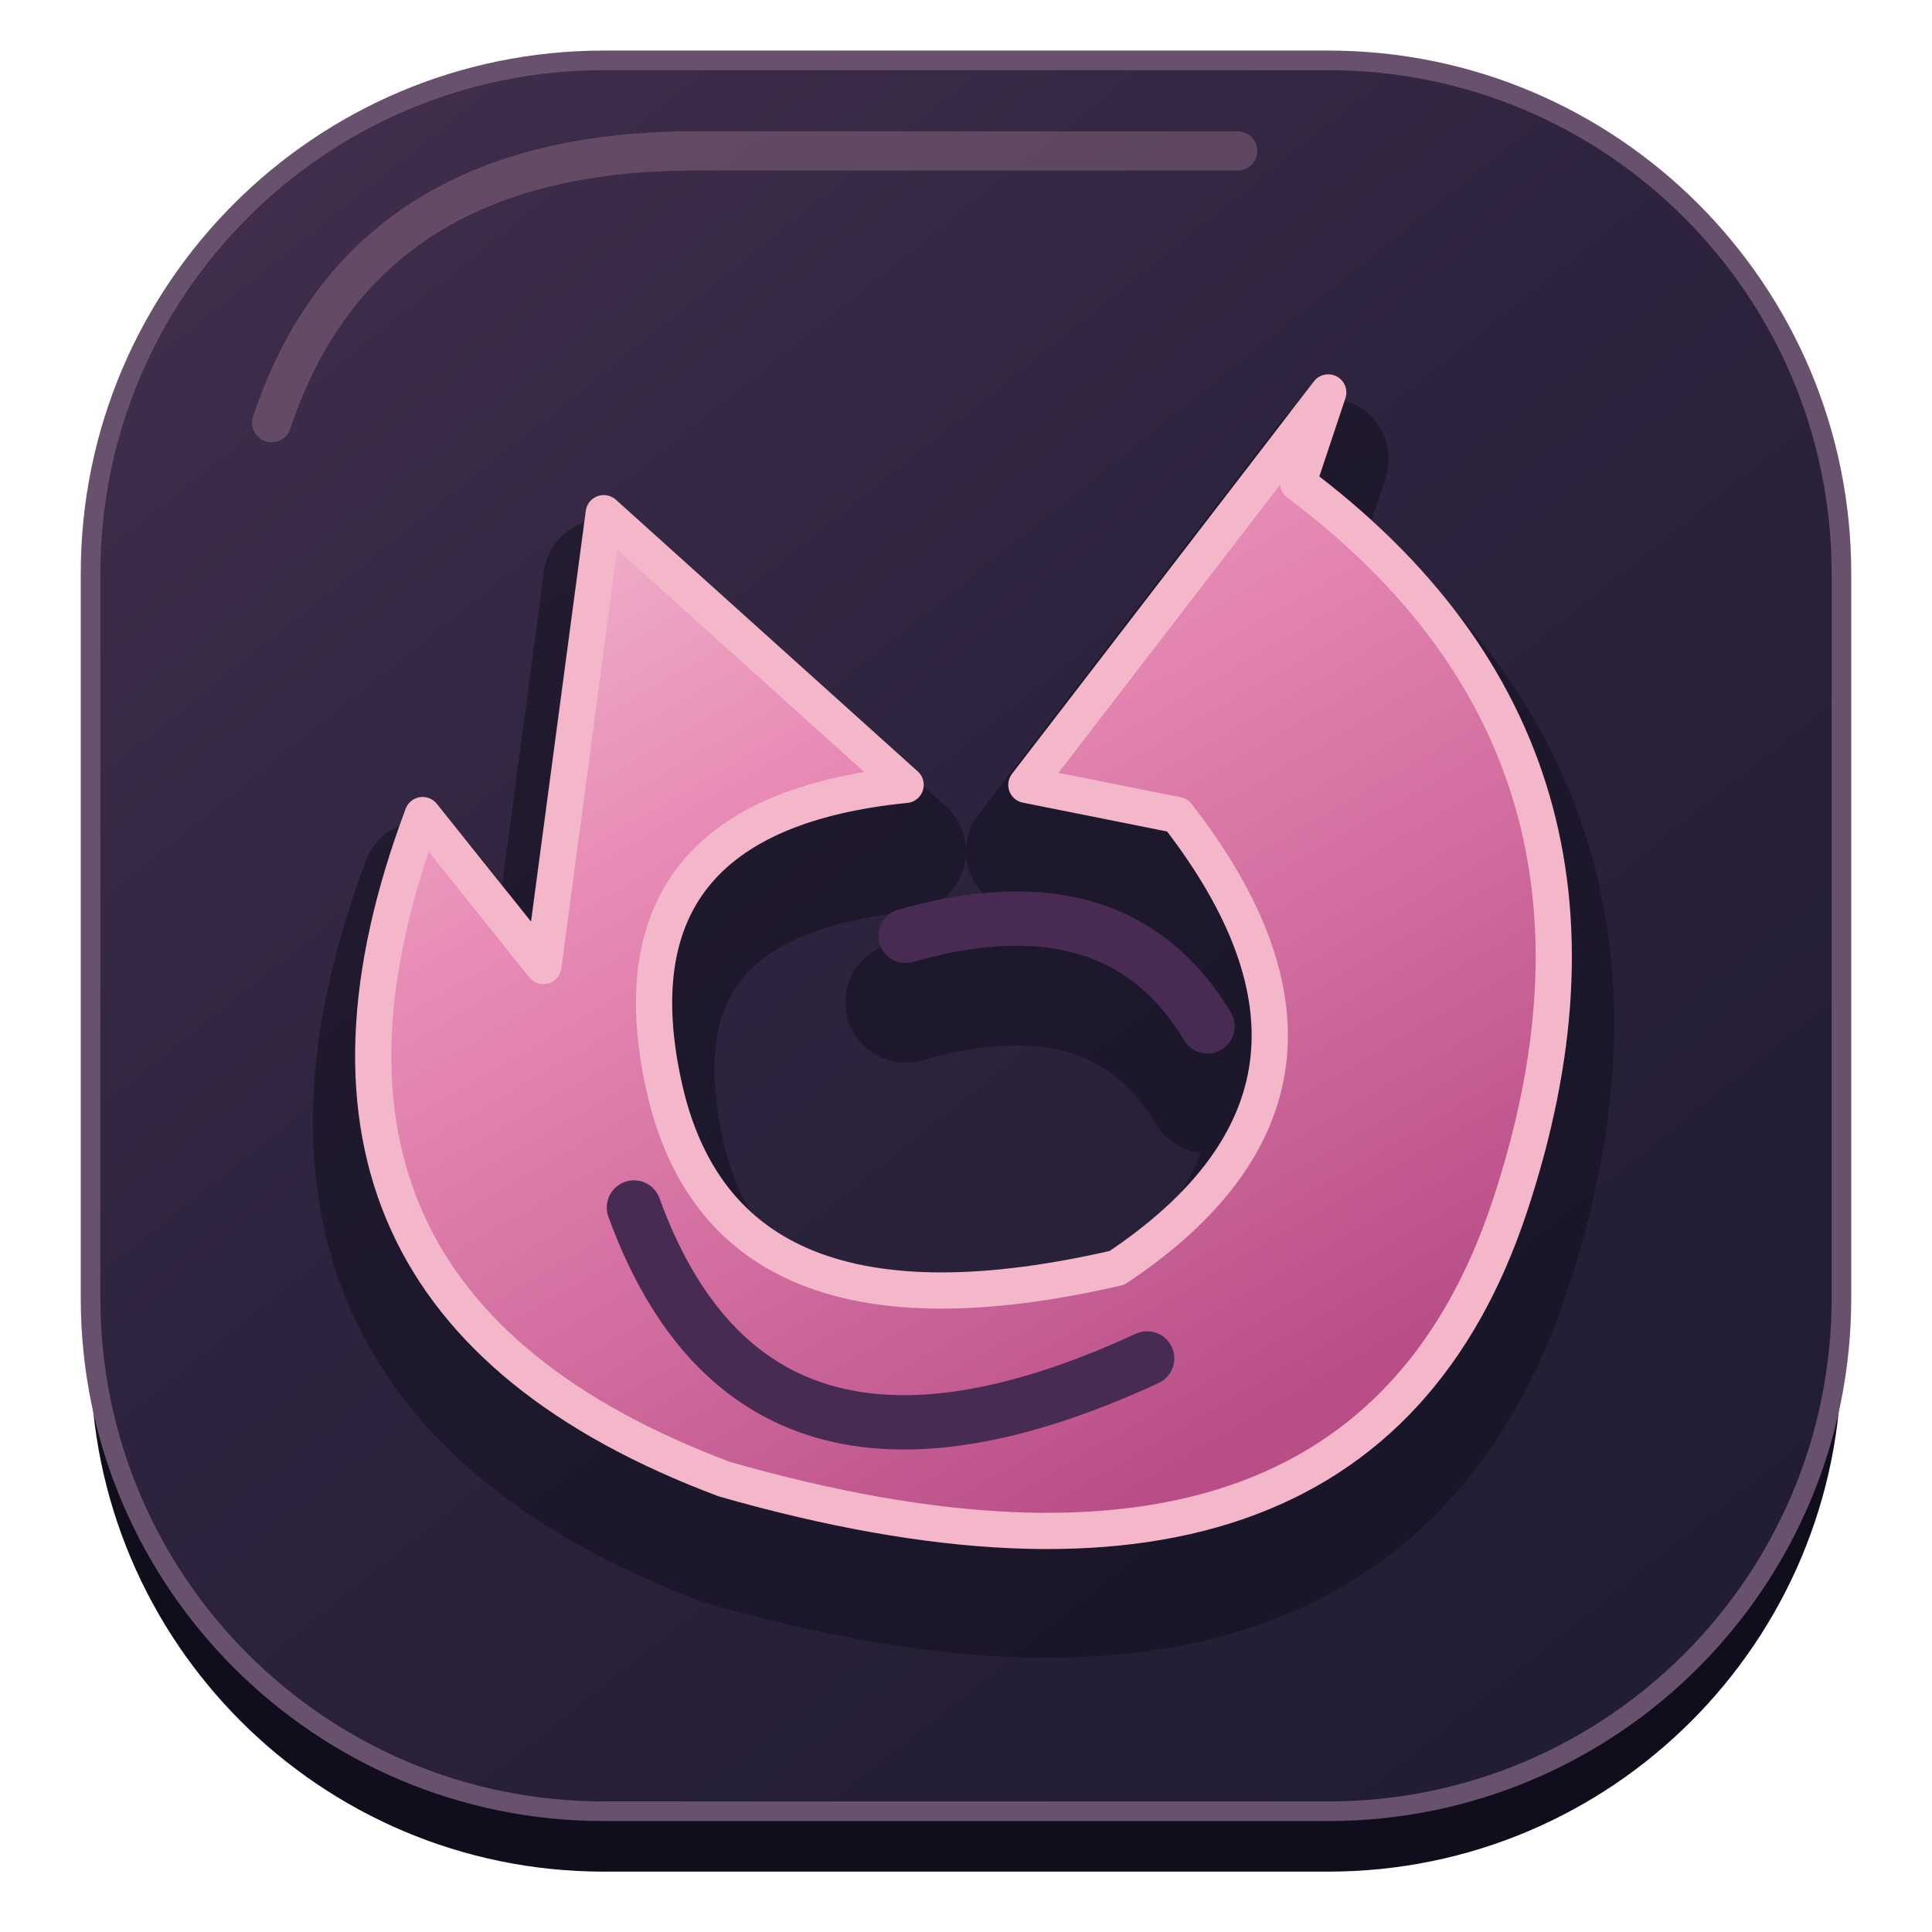
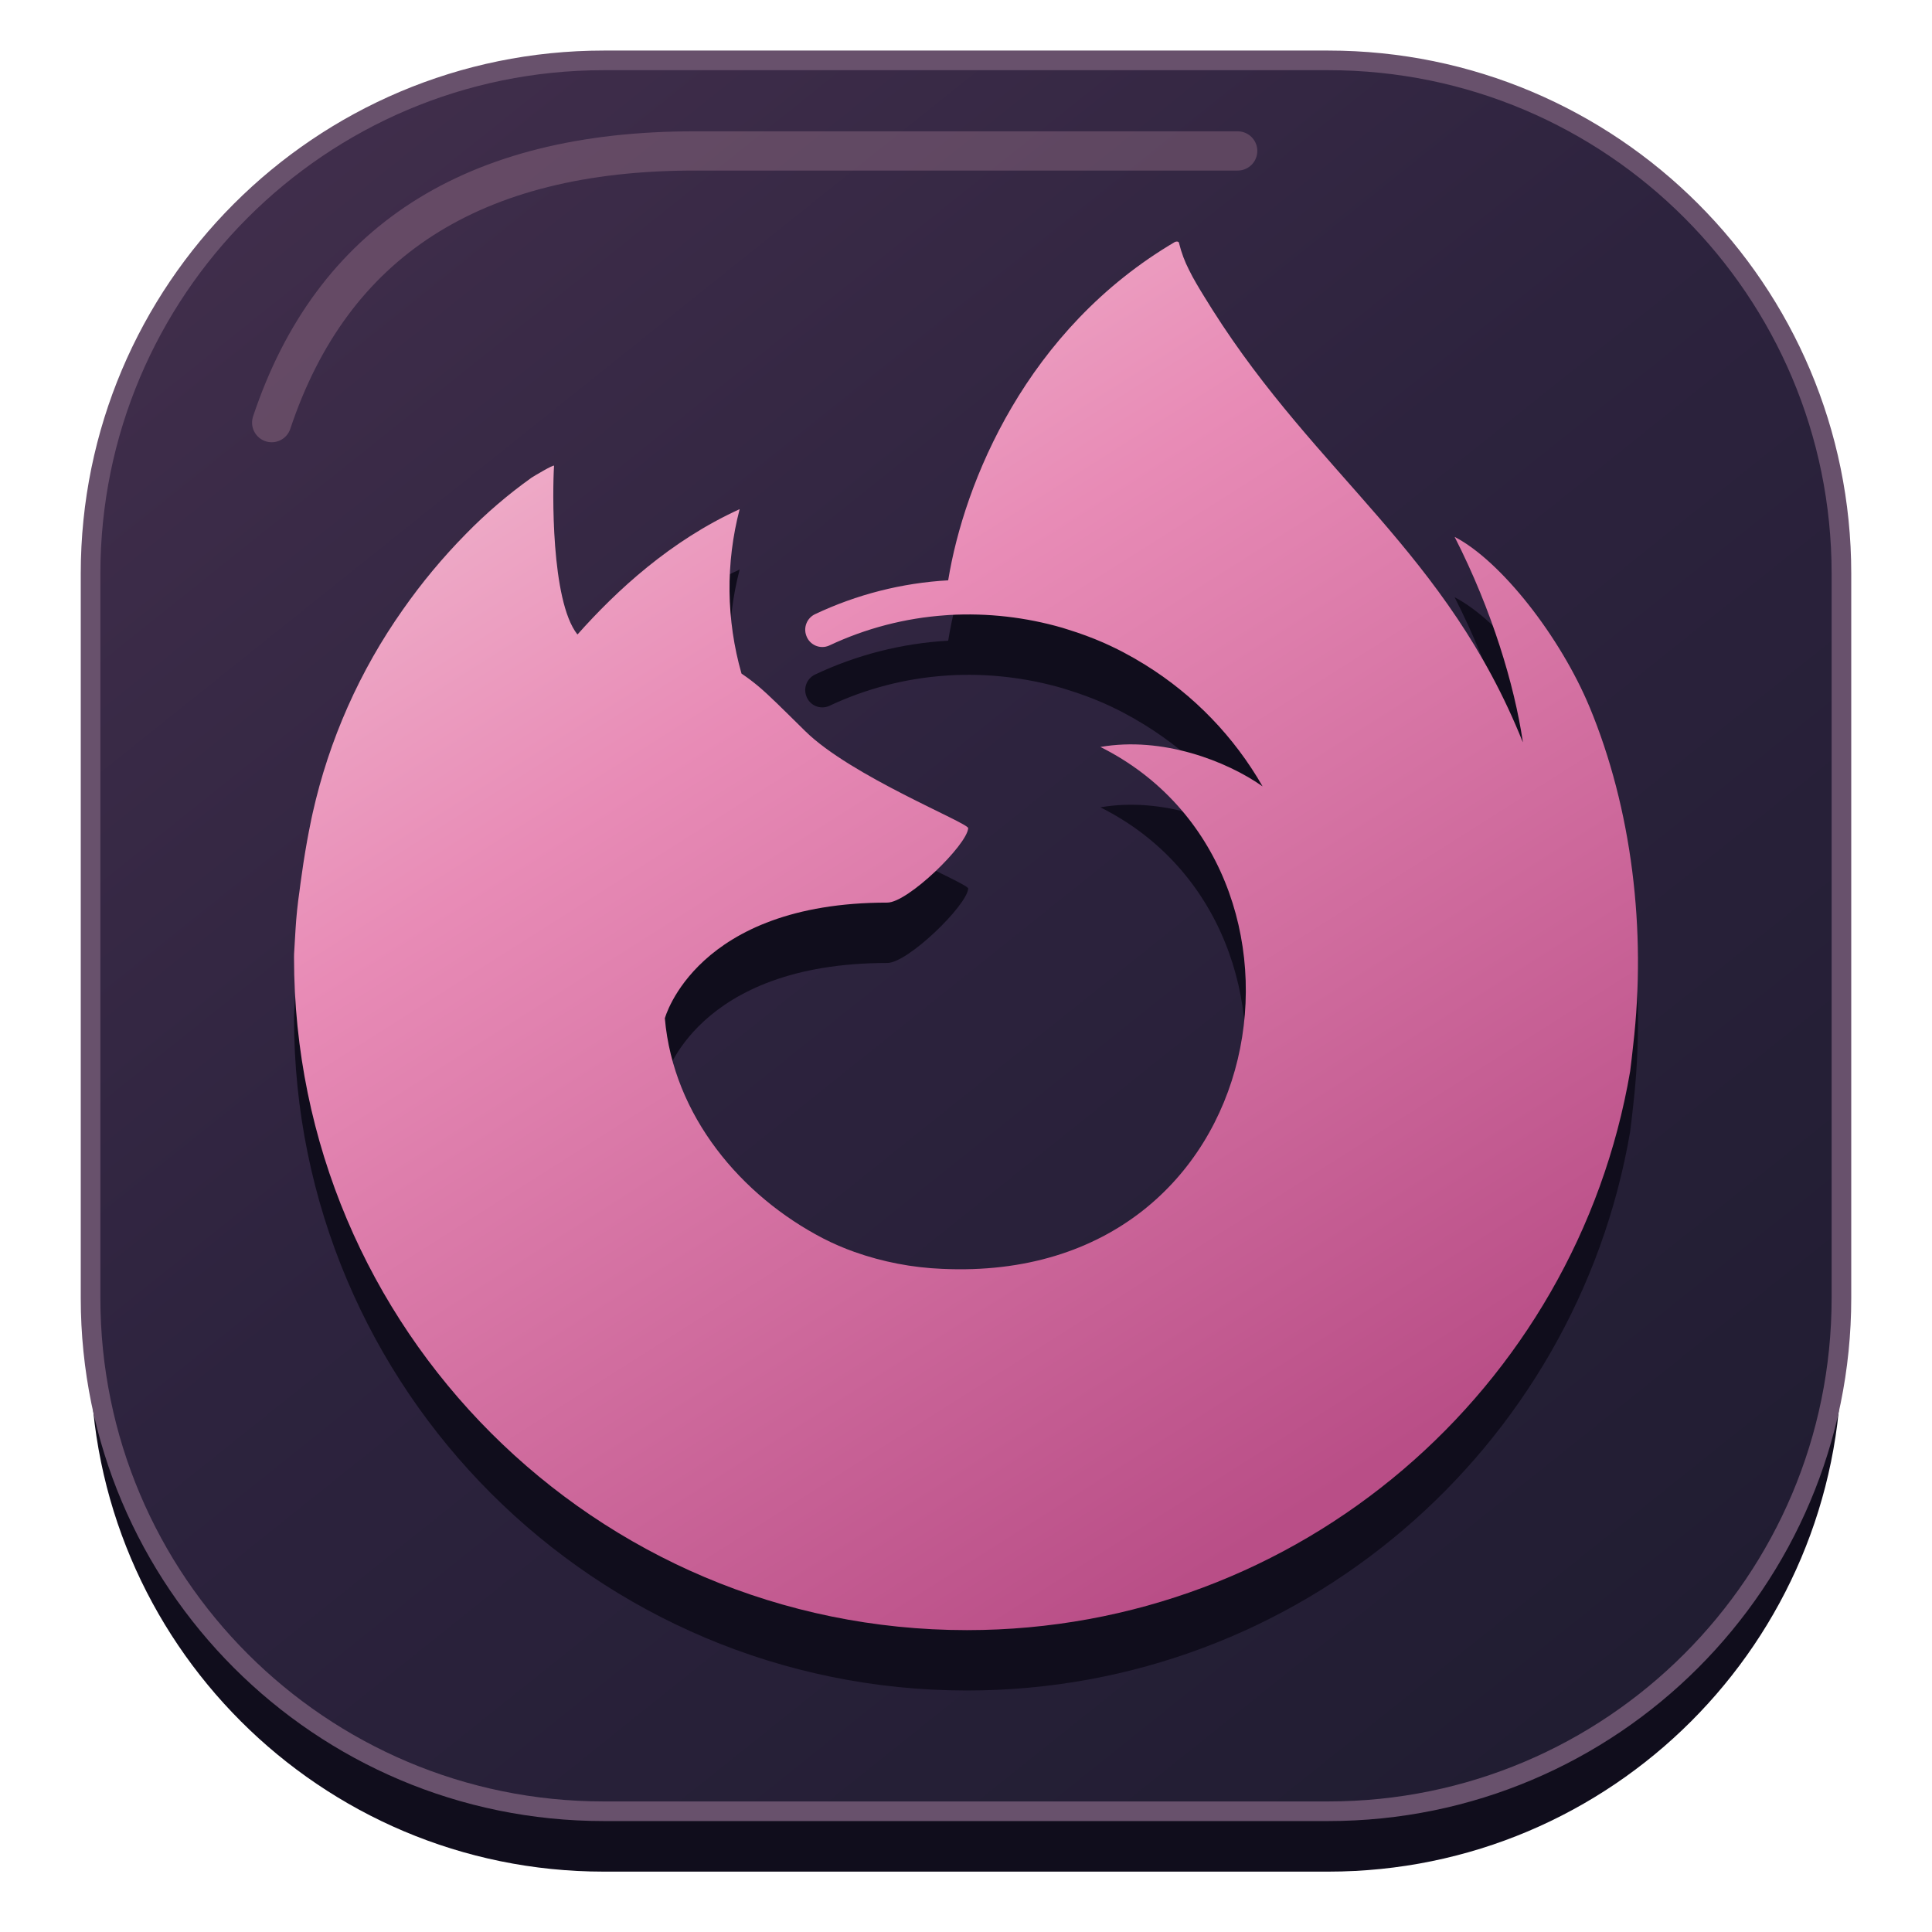
<svg xmlns="http://www.w3.org/2000/svg" width="64" height="64" viewBox="0 0 64 64">
  <defs>
    <linearGradient id="tile" x1="0" y1="0" x2=".8" y2="1">
      <stop stop-color="#44304e" />
      <stop offset=".5" stop-color="#2d233e" />
      <stop offset="1" stop-color="#211d32" />
    </linearGradient>
    <linearGradient id="enamel" x1="0" y1="0" x2=".6" y2="1">
      <stop stop-color="#f4c8d7" />
      <stop offset=".4" stop-color="#e88bb6" />
      <stop offset="1" stop-color="#b94e87" />
    </linearGradient>
    <linearGradient id="ink" x1="0" y1="0" x2="1" y2="1">
      <stop stop-color="#f4c8d7" />
      <stop offset=".6" stop-color="#e56ea1" />
      <stop offset="1" stop-color="#b39bd9" />
    </linearGradient>
    <linearGradient id="gem" x1="0" y1="0" x2="1" y2="1">
      <stop stop-color="#d9c3f2" />
      <stop offset=".5" stop-color="#9272ba" />
      <stop offset="1" stop-color="#71385f" />
    </linearGradient>
  </defs>
  <rect x="3" y="5" width="58" height="57" rx="17" fill="#100d1c" />
  <rect x="3" y="2" width="58" height="58" rx="17" fill="url(#tile)" stroke="#68516c" stroke-width=".65" />
  <path d="M9 14Q12 5 23 5h18" fill="none" stroke="#f4b7c9" stroke-opacity=".22" stroke-width="1.3" stroke-linecap="round" />
  <g stroke-linecap="round" stroke-linejoin="round">
-     <g transform="translate(0 2.2)" opacity=".5" fill="none" stroke="#100d1c" stroke-width="4">
-       <path d="M43 16q12 9 7 24T24 49Q8 43 14 27l4 5 2-15 10 9q-10 1-8 10t15 6q9-6 2-15l-5-1 10-13Z" />
-       <path d="M30 31q7-2 10 3m-19 6q4 11 17 5" />
-     </g>
-     <path d="M43 16q12 9 7 24T24 49Q8 43 14 27l4 5 2-15 10 9q-10 1-8 10t15 6q9-6 2-15l-5-1 10-13Z" stroke="#f4b7c9" stroke-width="1.2" fill="url(#enamel)" />
-     <path d="M30 31q7-2 10 3m-19 6q4 11 17 5" stroke="#482b53" stroke-width="1.8" fill="none" />
+     <g transform="translate(0 2.2)" opacity=".5" fill="none" stroke="#100d1c" stroke-width="4" />
  </g>
+   <svg role="img" viewBox="0 0 24 24" width="46" height="46" x="9" y="10" preserveAspectRatio="xMidYMid meet" fill="#100d1c">
+     <path d="M8.824 7.287c.008 0 .004 0 0 0zm-2.8-1.4c.006 0 .003 0 0 0zm16.754 2.161c-.505-1.215-1.53-2.528-2.333-2.943.654 1.283 1.033 2.57 1.177 3.53l.002.02c-1.314-3.278-3.544-4.6-5.366-7.477-.091-.147-.184-.292-.273-.446a3.545 3.545 0 01-.13-.24 2.118 2.118 0 01-.172-.46.03.03 0 00-.027-.03.038.038 0 00-.021 0l-.006.001a.037.037 0 00-.01.005L15.624 0c-2.585 1.515-3.657 4.168-3.932 5.856a6.197 6.197 0 00-2.305.587.297.297 0 00-.147.37c.057.162.24.24.396.17a5.622 5.622 0 012.008-.523l.067-.005a5.847 5.847 0 011.957.222l.095.03a5.816 5.816 0 01.616.228c.08.036.16.073.238.112l.107.055a5.835 5.835 0 01.368.211 5.953 5.953 0 012.034 2.104c-.62-.437-1.733-.868-2.803-.681 4.183 2.09 3.06 9.292-2.737 9.02a5.164 5.164 0 01-1.513-.292 4.42 4.42 0 01-.538-.232c-1.42-.735-2.593-2.121-2.74-3.806 0 0 .537-2 3.845-2 .357 0 1.38-.998 1.398-1.287-.005-.095-2.029-.9-2.817-1.677-.422-.416-.622-.616-.8-.767a3.47 3.47 0 00-.301-.227 5.388 5.388 0 01-.032-2.842c-1.195.544-2.124 1.403-2.8 2.163h-.006c-.46-.584-.428-2.51-.402-2.913-.006-.025-.343.176-.389.206-.406.29-.787.616-1.136.974-.397.403-.76.839-1.085 1.303a9.816 9.816 0 00-1.562 3.52c-.003.013-.11.487-.19 1.073-.013.09-.026.181-.037.272a7.8 7.8 0 00-.069.667l-.002.034-.023.387-.001.06C.386 18.795 5.593 24 12.016 24c5.752 0 10.527-4.176 11.463-9.661.02-.149.035-.298.052-.448.232-1.994-.025-4.09-.753-5.844z" fill="#100d1c" />
+   </svg>
+   <svg role="img" viewBox="0 0 24 24" width="46" height="46" x="9" y="8" preserveAspectRatio="xMidYMid meet" fill="url(#enamel)">
+     <path d="M8.824 7.287c.008 0 .004 0 0 0zm-2.8-1.4c.006 0 .003 0 0 0zm16.754 2.161c-.505-1.215-1.53-2.528-2.333-2.943.654 1.283 1.033 2.57 1.177 3.53l.002.02c-1.314-3.278-3.544-4.6-5.366-7.477-.091-.147-.184-.292-.273-.446a3.545 3.545 0 01-.13-.24 2.118 2.118 0 01-.172-.46.03.03 0 00-.027-.03.038.038 0 00-.021 0l-.006.001a.037.037 0 00-.01.005L15.624 0c-2.585 1.515-3.657 4.168-3.932 5.856a6.197 6.197 0 00-2.305.587.297.297 0 00-.147.37c.057.162.24.24.396.17a5.622 5.622 0 012.008-.523l.067-.005a5.847 5.847 0 011.957.222l.095.03a5.816 5.816 0 01.616.228c.08.036.16.073.238.112l.107.055a5.835 5.835 0 01.368.211 5.953 5.953 0 012.034 2.104c-.62-.437-1.733-.868-2.803-.681 4.183 2.09 3.06 9.292-2.737 9.02a5.164 5.164 0 01-1.513-.292 4.42 4.42 0 01-.538-.232c-1.42-.735-2.593-2.121-2.74-3.806 0 0 .537-2 3.845-2 .357 0 1.38-.998 1.398-1.287-.005-.095-2.029-.9-2.817-1.677-.422-.416-.622-.616-.8-.767a3.47 3.47 0 00-.301-.227 5.388 5.388 0 01-.032-2.842c-1.195.544-2.124 1.403-2.8 2.163h-.006c-.46-.584-.428-2.51-.402-2.913-.006-.025-.343.176-.389.206-.406.29-.787.616-1.136.974-.397.403-.76.839-1.085 1.303a9.816 9.816 0 00-1.562 3.52c-.003.013-.11.487-.19 1.073-.013.09-.026.181-.037.272a7.8 7.8 0 00-.069.667l-.002.034-.023.387-.001.06C.386 18.795 5.593 24 12.016 24c5.752 0 10.527-4.176 11.463-9.661.02-.149.035-.298.052-.448.232-1.994-.025-4.09-.753-5.844z" fill="url(#enamel)" />
+   </svg>
</svg>
